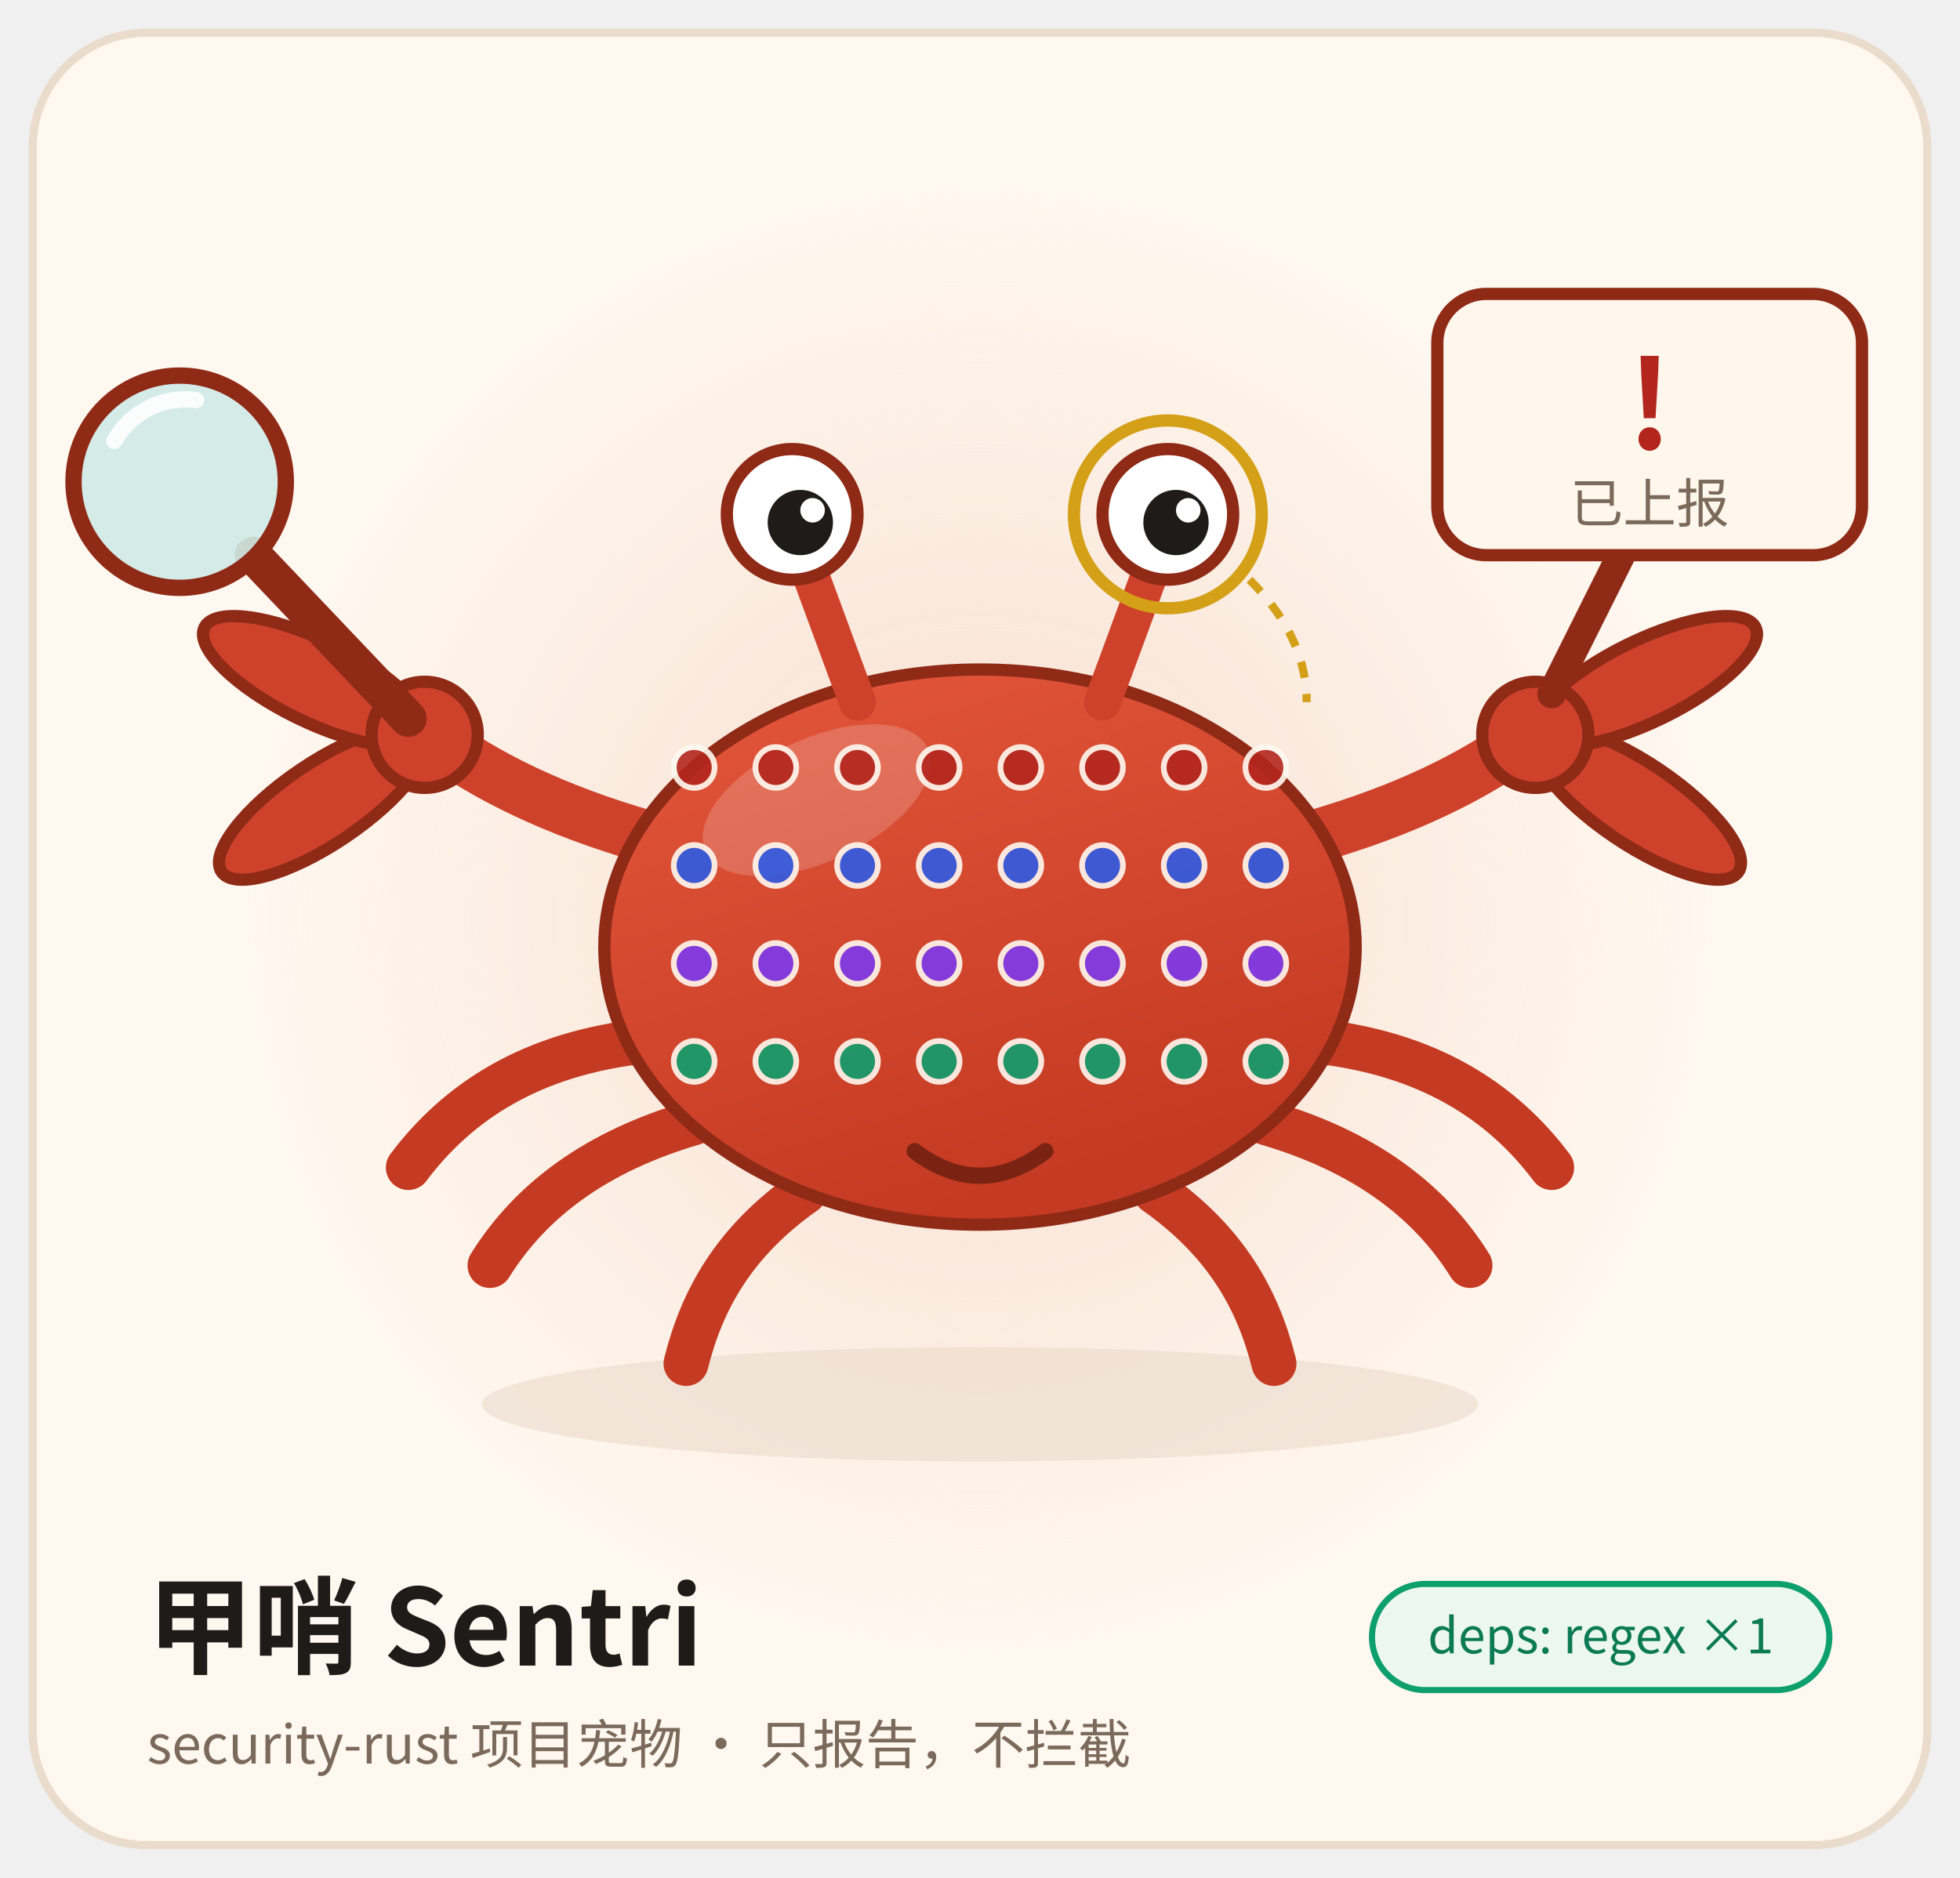
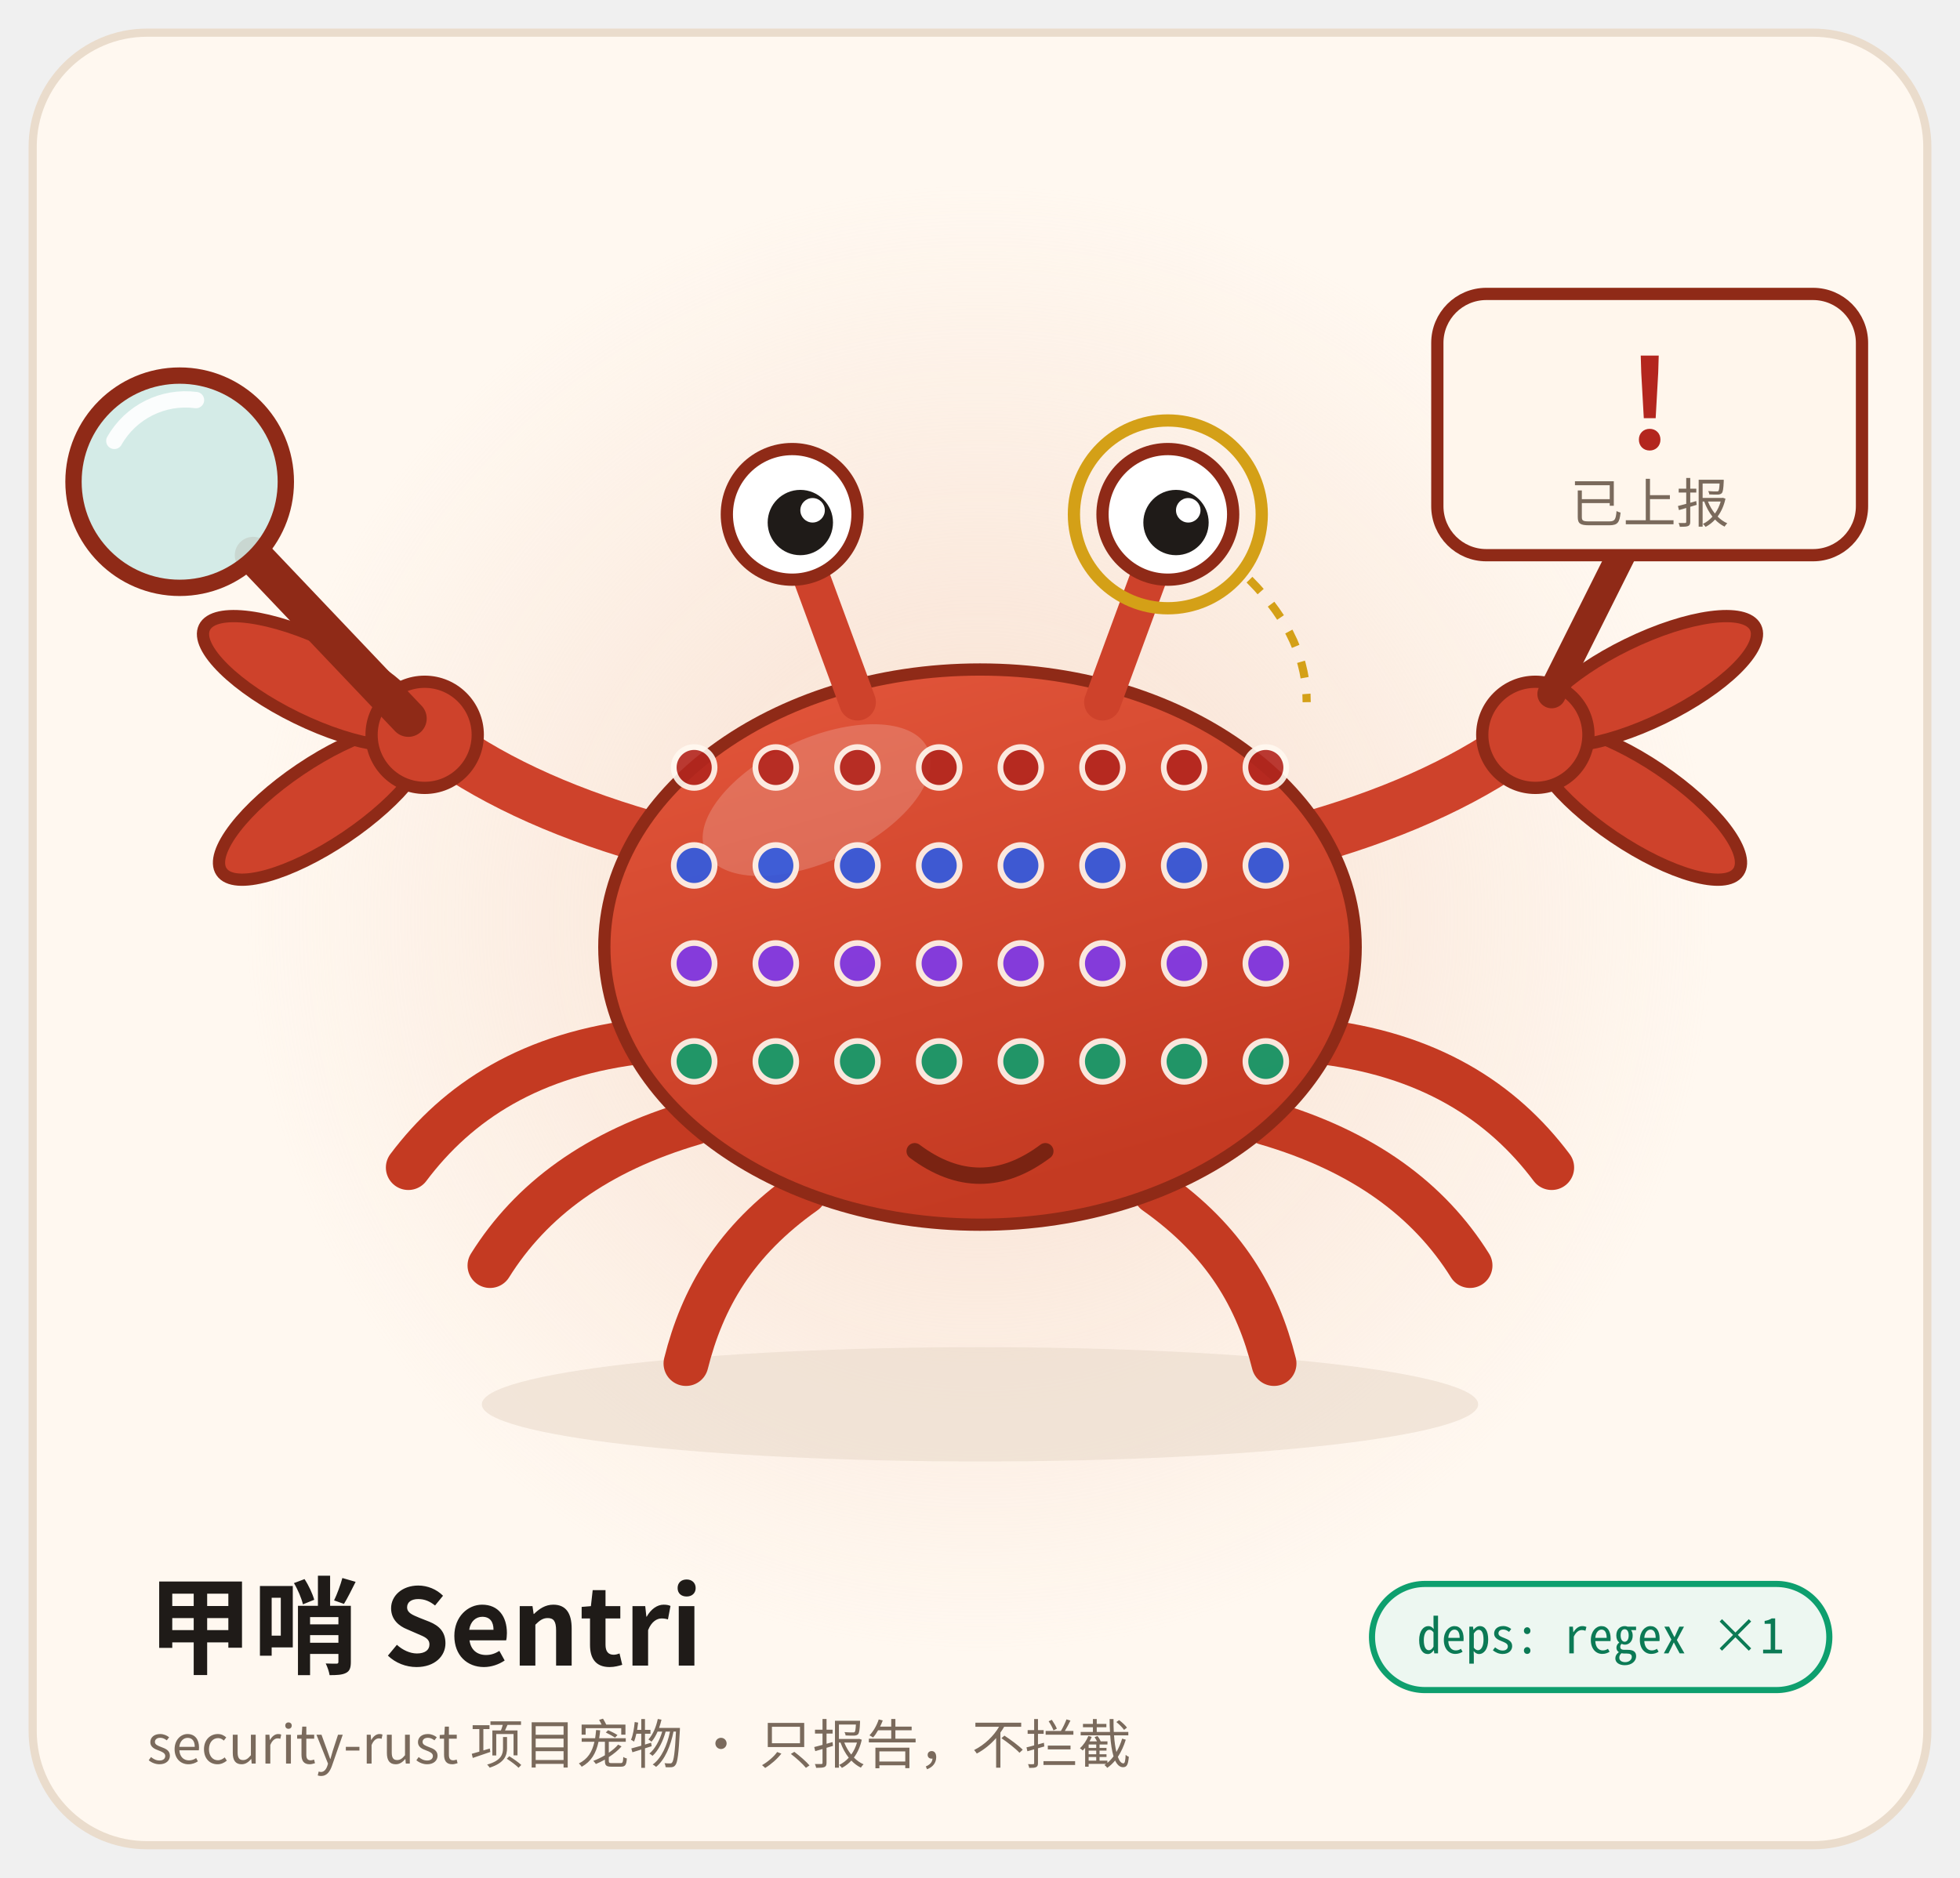
<svg xmlns="http://www.w3.org/2000/svg" viewBox="0 0 480 460" width="480" height="460" role="img" aria-labelledby="petTitle petDesc">
  <defs>
    <linearGradient id="shell" x1="0" y1="0" x2="0.4" y2="1">
      <stop offset="0" stop-color="#E4573C" />
      <stop offset="1" stop-color="#C43A22" />
    </linearGradient>
    <radialGradient id="glow" cx="0.5" cy="0.5" r="0.5">
      <stop offset="0" stop-color="#F6D9C8" stop-opacity="0.85" />
      <stop offset="1" stop-color="#F6D9C8" stop-opacity="0" />
    </radialGradient>
  </defs>
  <rect x="8" y="8" width="464" height="444" rx="28" fill="#FFF8F0" stroke="#EADCCC" stroke-width="2" />
  <circle cx="240" cy="225" r="180" fill="url(#glow)" />
  <ellipse cx="240" cy="344" rx="122" ry="14" fill="#E9DACB" opacity="0.6" />
  <g stroke="#C43A22" stroke-width="11" stroke-linecap="round" fill="none">
    <path d="M158 255 C130 258 112 270 100 286" />
    <path d="M170 275 C146 282 130 294 120 310" />
    <path d="M197 292 C180 304 172 318 168 334" />
    <path d="M322 255 C350 258 368 270 380 286" />
    <path d="M310 275 C334 282 350 294 360 310" />
    <path d="M283 292 C300 304 308 318 312 334" />
  </g>
  <g stroke="#CE422B" stroke-width="13" stroke-linecap="round" fill="none">
    <path d="M162 206 C140 200 122 192 108 182" />
    <path d="M318 206 C340 200 358 192 372 182" />
  </g>
  <ellipse cx="240" cy="232" rx="92" ry="68" fill="url(#shell)" stroke="#8F2A17" stroke-width="3" />
  <ellipse cx="200" cy="196" rx="30" ry="15" fill="#FFFFFF" opacity="0.18" transform="rotate(-25 200 196)" />
  <g>
    <g fill="#B3261E" opacity="0.9" stroke="#FFF8F0" stroke-width="1.4">
      <circle cx="170" cy="188" r="5" />
      <circle cx="190" cy="188" r="5" />
      <circle cx="210" cy="188" r="5" />
      <circle cx="230" cy="188" r="5" />
      <circle cx="250" cy="188" r="5" />
      <circle cx="270" cy="188" r="5" />
      <circle cx="290" cy="188" r="5" />
      <circle cx="310" cy="188" r="5" />
    </g>
    <g fill="#2D5BE3" opacity="0.9" stroke="#FFF8F0" stroke-width="1.4">
      <circle cx="170" cy="212" r="5" />
      <circle cx="190" cy="212" r="5" />
      <circle cx="210" cy="212" r="5" />
      <circle cx="230" cy="212" r="5" />
      <circle cx="250" cy="212" r="5" />
      <circle cx="270" cy="212" r="5" />
      <circle cx="290" cy="212" r="5" />
      <circle cx="310" cy="212" r="5" />
    </g>
    <g fill="#7C3AED" opacity="0.9" stroke="#FFF8F0" stroke-width="1.4">
      <circle cx="170" cy="236" r="5" />
      <circle cx="190" cy="236" r="5" />
      <circle cx="210" cy="236" r="5" />
      <circle cx="230" cy="236" r="5" />
      <circle cx="250" cy="236" r="5" />
      <circle cx="270" cy="236" r="5" />
      <circle cx="290" cy="236" r="5" />
      <circle cx="310" cy="236" r="5" />
    </g>
    <g fill="#0E9F6E" opacity="0.9" stroke="#FFF8F0" stroke-width="1.4">
      <circle cx="170" cy="260" r="5" />
      <circle cx="190" cy="260" r="5" />
      <circle cx="210" cy="260" r="5" />
      <circle cx="230" cy="260" r="5" />
      <circle cx="250" cy="260" r="5" />
      <circle cx="270" cy="260" r="5" />
      <circle cx="290" cy="260" r="5" />
      <circle cx="310" cy="260" r="5" />
    </g>
  </g>
  <path d="M224 282 Q240 294 256 282" stroke="#7A2312" stroke-width="4" stroke-linecap="round" fill="none" />
  <g stroke="#CE422B" stroke-width="9" stroke-linecap="round">
    <path d="M210 172 L196 134" />
    <path d="M270 172 L284 134" />
  </g>
  <circle cx="194" cy="126" r="16" fill="#FFFFFF" stroke="#8F2A17" stroke-width="3" />
  <circle cx="286" cy="126" r="16" fill="#FFFFFF" stroke="#8F2A17" stroke-width="3" />
  <circle cx="196" cy="128" r="8" fill="#1F1B18" />
  <circle cx="288" cy="128" r="8" fill="#1F1B18" />
  <circle cx="199" cy="125" r="3" fill="#FFFFFF" />
  <circle cx="291" cy="125" r="3" fill="#FFFFFF" />
  <circle cx="286" cy="126" r="23" fill="none" stroke="#D4A017" stroke-width="3" />
  <path d="M306 142 C316 152 320 162 320 172" stroke="#D4A017" stroke-width="2" stroke-dasharray="4 4" fill="none" />
  <g transform="translate(104 180)">
    <ellipse cx="-30" cy="0" rx="30" ry="10" fill="#CE422B" stroke="#8F2A17" stroke-width="3" transform="rotate(-34)" />
    <ellipse cx="-30" cy="0" rx="30" ry="10" fill="#CE422B" stroke="#8F2A17" stroke-width="3" transform="rotate(26)" />
    <circle cx="0" cy="0" r="13" fill="#CE422B" stroke="#8F2A17" stroke-width="3" />
  </g>
  <path d="M62 136 L100 176" stroke="#8F2A17" stroke-width="9" stroke-linecap="round" />
  <circle cx="44" cy="118" r="26" fill="#CFEAE6" fill-opacity="0.9" stroke="#8F2A17" stroke-width="4" />
  <path d="M28 108 A20 20 0 0 1 48 98" stroke="#FFFFFF" stroke-width="4" stroke-linecap="round" fill="none" opacity="0.9" />
  <g transform="translate(376 180) scale(-1 1)">
    <ellipse cx="-30" cy="0" rx="30" ry="10" fill="#CE422B" stroke="#8F2A17" stroke-width="3" transform="rotate(-34)" />
    <ellipse cx="-30" cy="0" rx="30" ry="10" fill="#CE422B" stroke="#8F2A17" stroke-width="3" transform="rotate(26)" />
    <circle cx="0" cy="0" r="13" fill="#CE422B" stroke="#8F2A17" stroke-width="3" />
  </g>
  <path d="M380 170 L398 134" stroke="#8F2A17" stroke-width="7" stroke-linecap="round" />
  <rect x="352" y="72" width="104" height="64" rx="12" fill="#FFF6EC" stroke="#8F2A17" stroke-width="3" />
-   <text x="404" y="110" text-anchor="middle" font-family="ui-monospace, Menlo, Consolas, 'Noto Sans CJK SC', monospace" font-size="30" font-weight="700" fill="#B3261E">!</text>
-   <text x="404" y="128" text-anchor="middle" font-family="system-ui, -apple-system, 'Noto Sans CJK SC', 'Source Han Sans SC', 'PingFang SC', 'Microsoft YaHei', sans-serif" font-size="13" fill="#7A6A5C">已上报</text>
-   <text x="36" y="408" font-family="system-ui, -apple-system, 'Noto Sans CJK SC', 'Source Han Sans SC', 'PingFang SC', 'Microsoft YaHei', sans-serif" font-size="26" font-weight="700" fill="#1F1B18">甲哨 Sentri</text>
-   <text x="36" y="432" font-family="system-ui, -apple-system, 'Noto Sans CJK SC', 'Source Han Sans SC', 'PingFang SC', 'Microsoft YaHei', sans-serif" font-size="13" fill="#7A6A5C">security-rust 项目宠物 · 只报告，不拦截</text>
+   <text x="404" y="110" text-anchor="middle" font-family="ui-monospace, 'Noto Sans Mono CJK SC', 'Source Han Mono SC', monospace" font-size="30" font-weight="700" fill="#B3261E">!</text>
+   <text x="404" y="128" text-anchor="middle" font-family="system-ui, 'Noto Sans CJK SC', 'Source Han Sans SC', sans-serif" font-size="13" fill="#7A6A5C">已上报</text>
+   <text x="36" y="408" font-family="system-ui, 'Noto Sans CJK SC', 'Source Han Sans SC', sans-serif" font-size="26" font-weight="700" fill="#1F1B18">甲哨 Sentri</text>
+   <text x="36" y="432" font-family="system-ui, 'Noto Sans CJK SC', 'Source Han Sans SC', sans-serif" font-size="13" fill="#7A6A5C">security-rust 项目宠物 · 只报告，不拦截</text>
  <rect x="336" y="388" width="112" height="26" rx="13" fill="#EDF7F1" stroke="#0E9F6E" stroke-width="1.5" />
-   <text x="392" y="405" text-anchor="middle" font-family="ui-monospace, Menlo, Consolas, 'Noto Sans CJK SC', monospace" font-size="12" fill="#0B7A55">deps: regex ×1</text>
+   <text x="392" y="405" text-anchor="middle" font-family="ui-monospace, 'Noto Sans Mono CJK SC', 'Source Han Mono SC', monospace" font-size="12" fill="#0B7A55">deps: regex ×1</text>
</svg>
